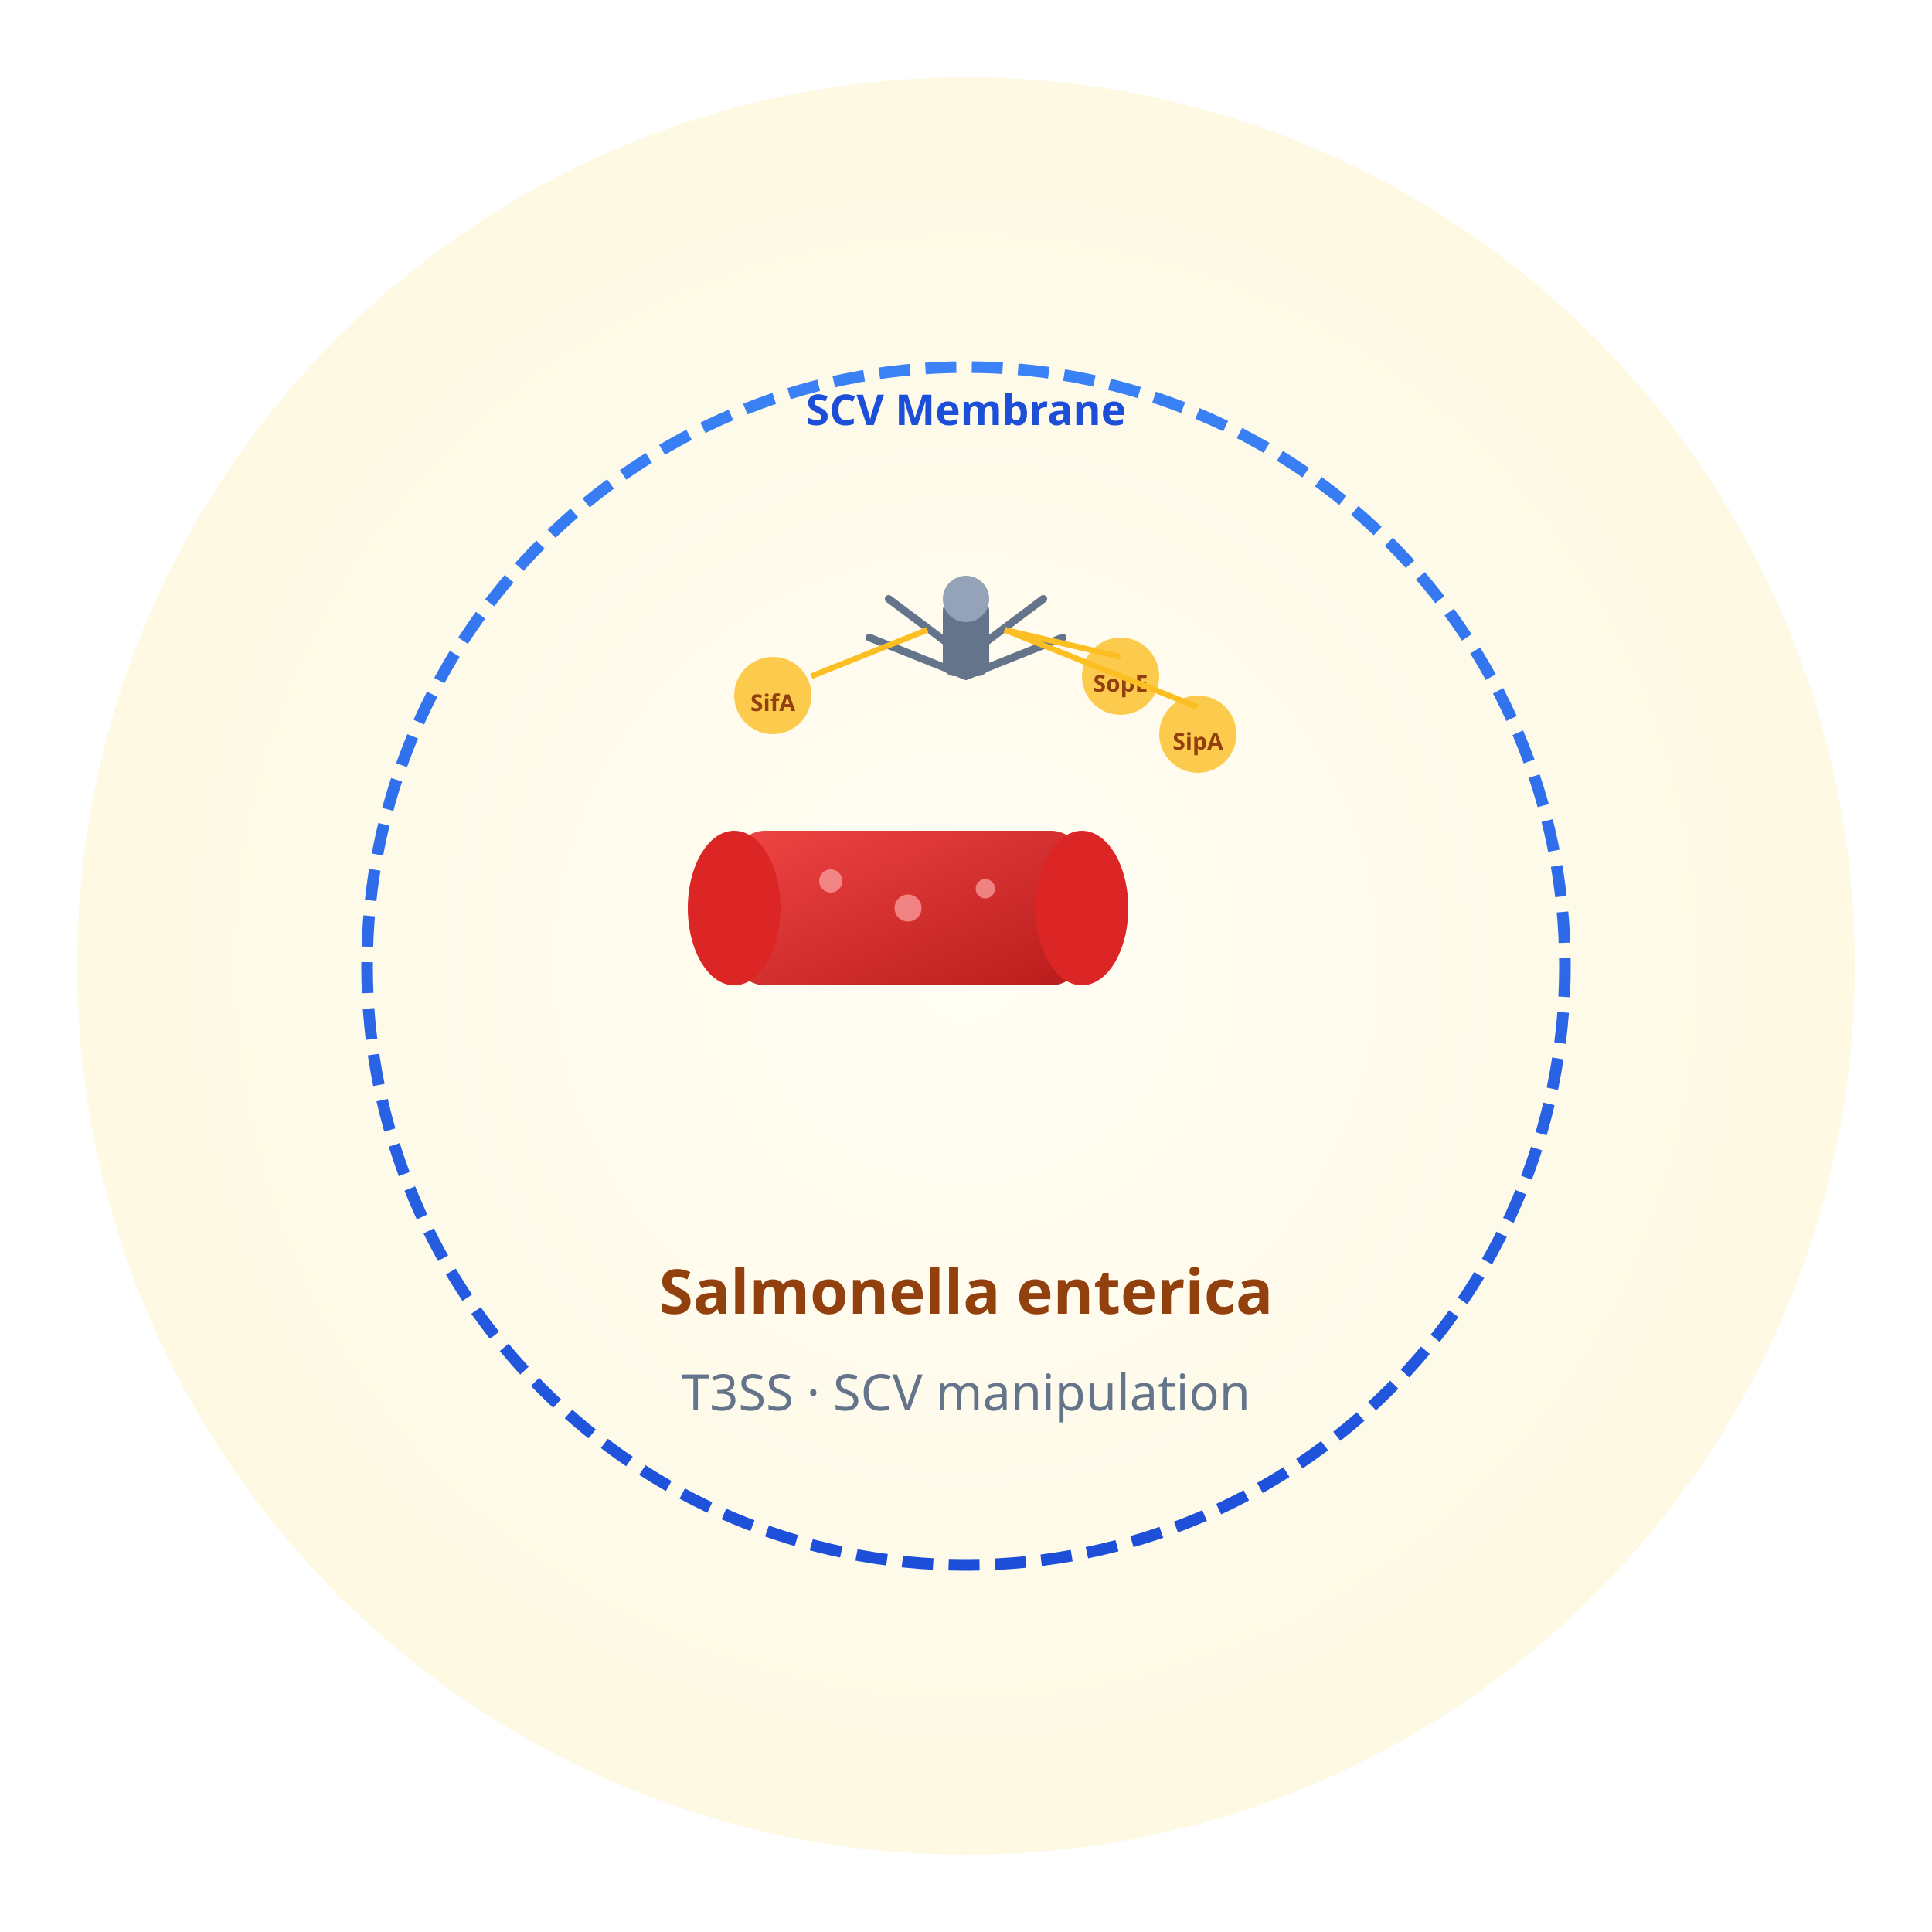
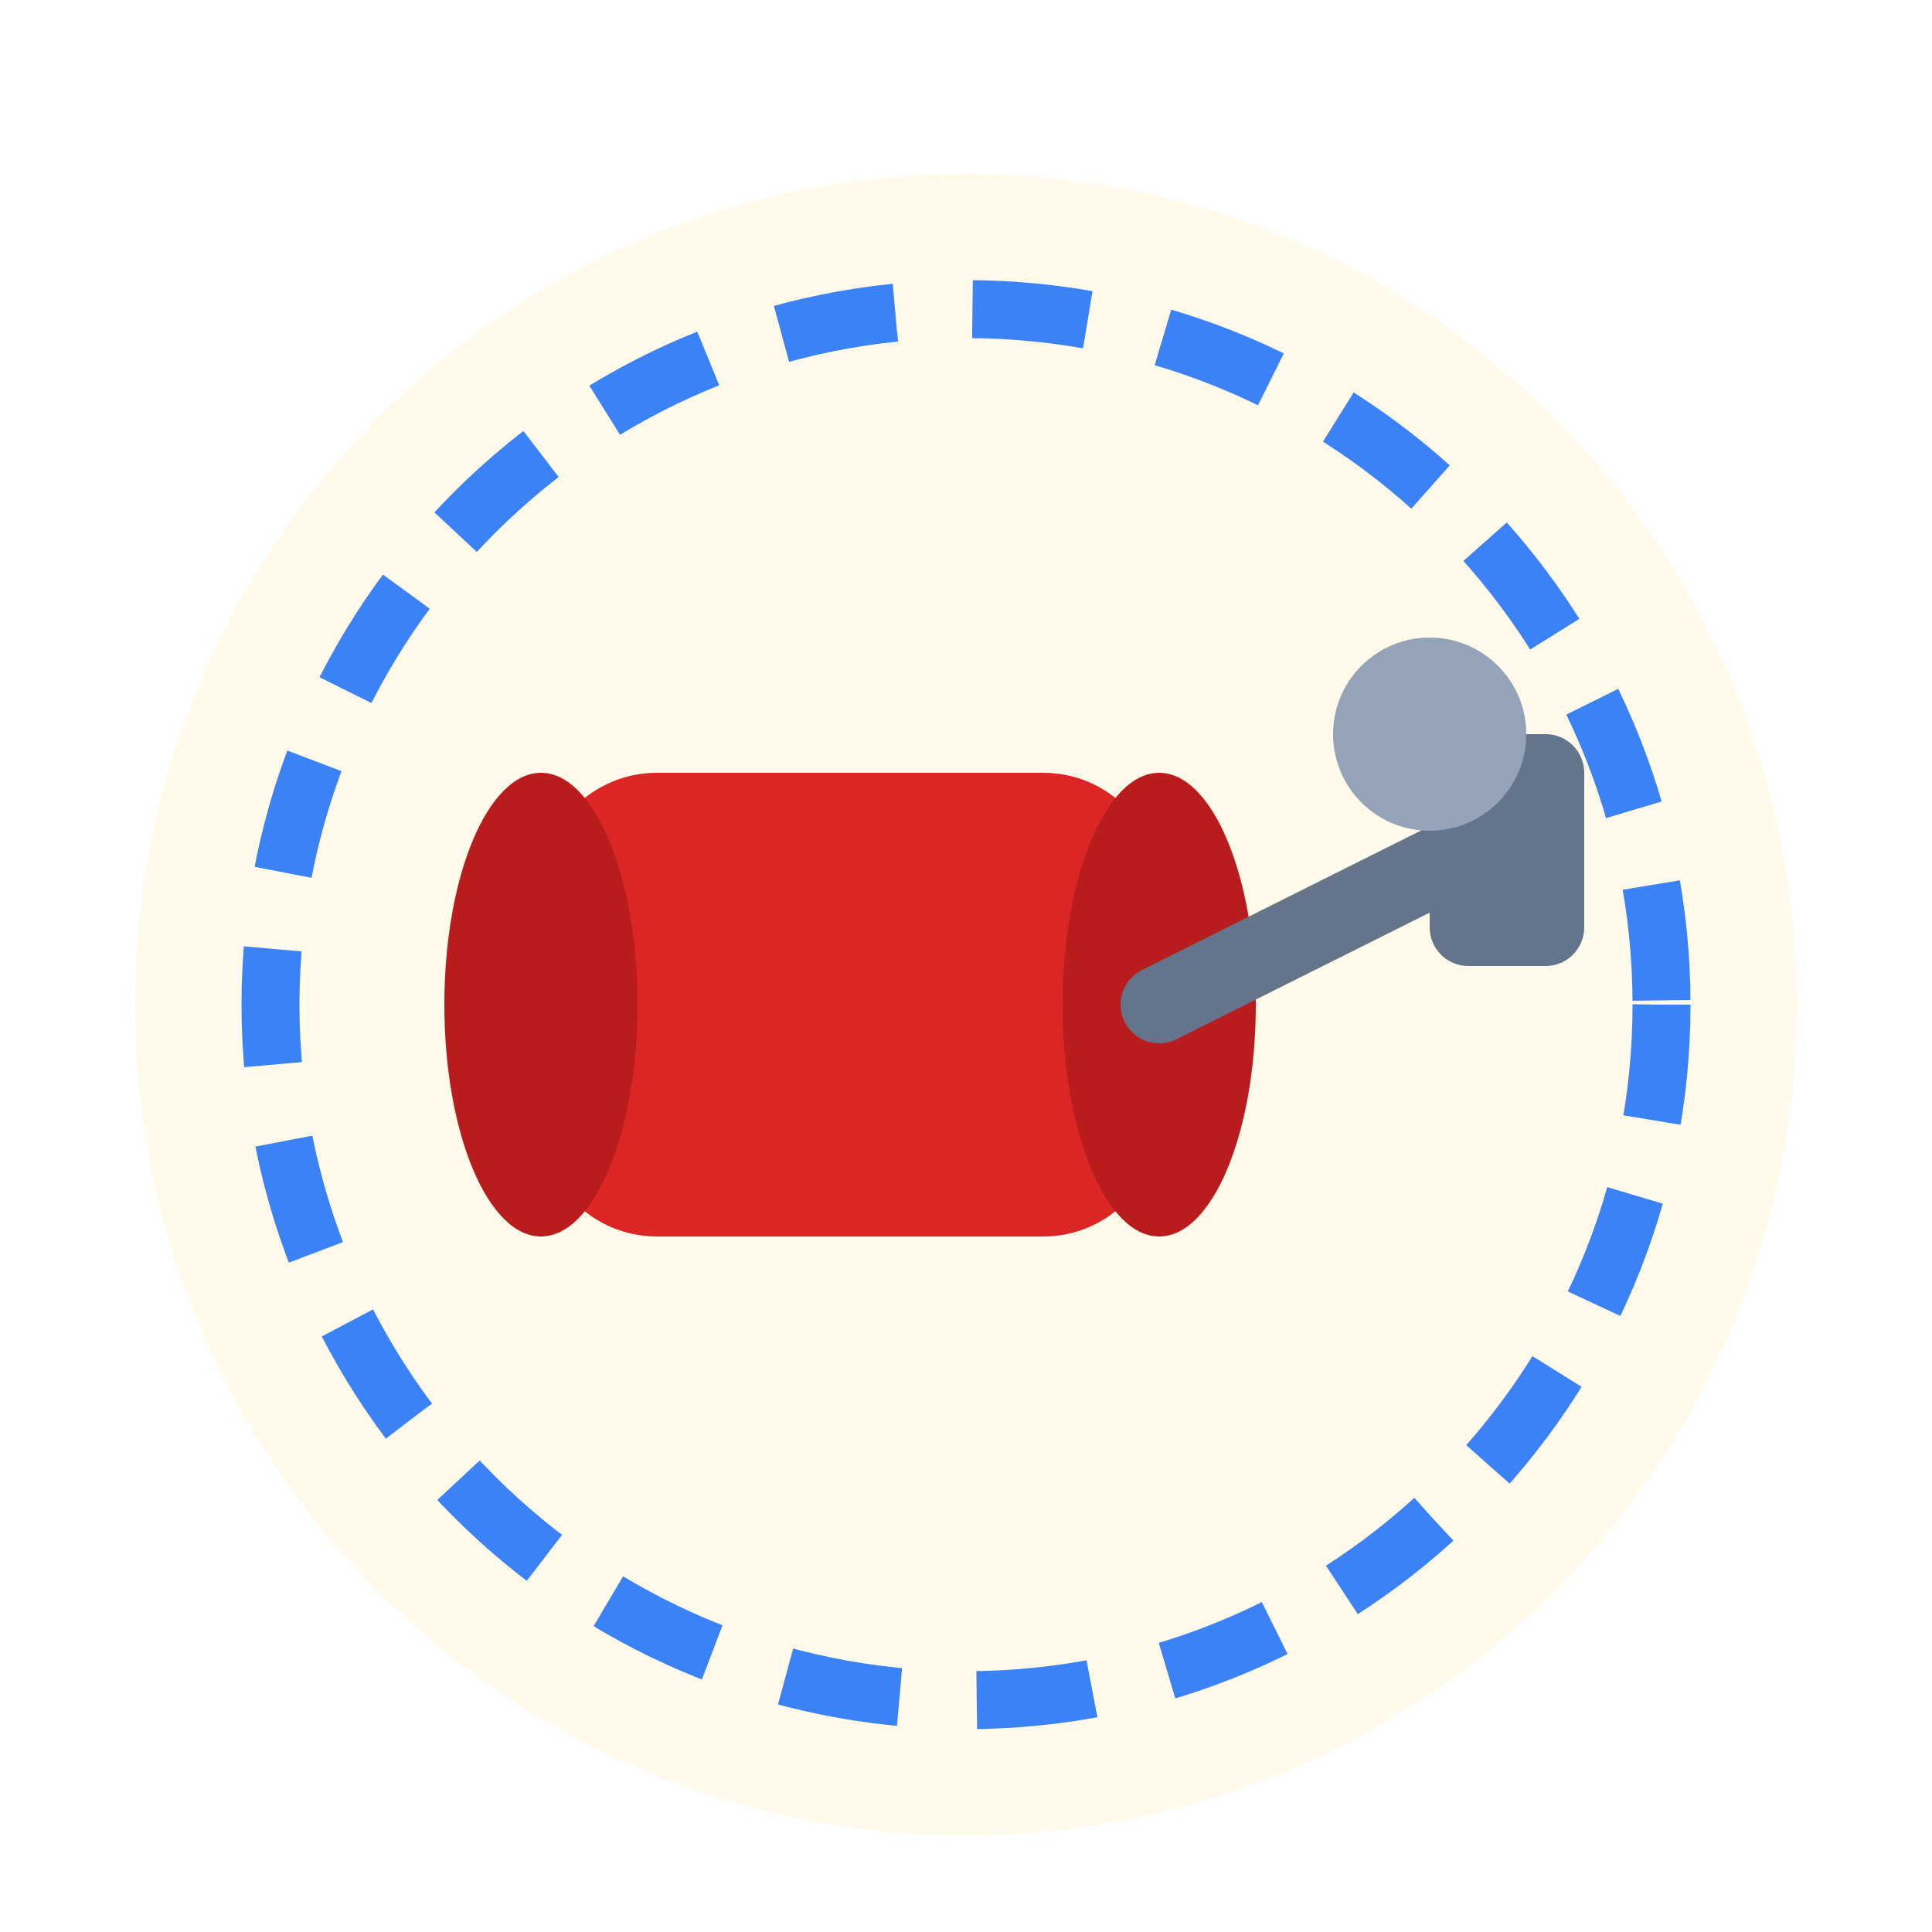
- <svg xmlns="http://www.w3.org/2000/svg" viewBox="0 0 500 500" fill="none">
-   <defs>
-     <radialGradient id="bg6" cx="50%" cy="50%" r="50%">
-       <stop offset="0%" stop-color="#fffbeb" />
-       <stop offset="100%" stop-color="#fef3c7" />
-     </radialGradient>
-     <linearGradient id="scv" x1="0" y1="0" x2="0" y2="1">
-       <stop offset="0%" stop-color="#3b82f6" />
-       <stop offset="100%" stop-color="#1d4ed8" />
-     </linearGradient>
-     <linearGradient id="rod" x1="0" y1="0" x2="1" y2="1">
-       <stop offset="0%" stop-color="#ef4444" />
-       <stop offset="100%" stop-color="#b91c1c" />
-     </linearGradient>
-     <linearGradient id="needle" x1="0" y1="0" x2="0" y2="1">
-       <stop offset="0%" stop-color="#94a3b8" />
-       <stop offset="100%" stop-color="#64748b" />
-     </linearGradient>
-   </defs>
-   <circle cx="250" cy="250" r="230" fill="url(#bg6)" opacity="0.5" />
-   <circle cx="250" cy="250" r="155" fill="none" stroke="url(#scv)" stroke-width="3" stroke-dasharray="8 4" />
-   <text x="250" y="110" text-anchor="middle" font-family="system-ui,sans-serif" font-size="11" font-weight="700" fill="#1d4ed8">SCV Membrane</text>
-   <rect x="190" y="215" width="90" height="40" rx="8" fill="url(#rod)" />
-   <ellipse cx="190" cy="235" rx="12" ry="20" fill="#dc2626" />
-   <ellipse cx="280" cy="235" rx="12" ry="20" fill="#dc2626" />
-   <circle cx="215" cy="228" r="3" fill="#fca5a5" opacity="0.7" />
-   <circle cx="235" cy="235" r="3.5" fill="#fca5a5" opacity="0.7" />
-   <circle cx="255" cy="230" r="2.5" fill="#fca5a5" opacity="0.7" />
-   <line x1="250" y1="215" x2="250" y2="170" stroke="url(#needle)" stroke-width="4" stroke-linecap="round" />
-   <rect x="244" y="155" width="12" height="20" rx="3" fill="#64748b" />
-   <circle cx="250" cy="155" r="6" fill="#94a3b8" />
-   <path d="M250 170 L230 155 M250 170 L270 155 M250 175 L225 165 M250 175 L275 165" stroke="#64748b" stroke-width="2" stroke-linecap="round" />
-   <circle cx="290" cy="175" r="10" fill="#fbbf24" opacity="0.8" />
-   <text x="290" y="179" text-anchor="middle" font-family="system-ui,sans-serif" font-size="6" font-weight="700" fill="#92400e">SopE</text>
-   <circle cx="310" cy="190" r="10" fill="#fbbf24" opacity="0.8" />
-   <text x="310" y="194" text-anchor="middle" font-family="system-ui,sans-serif" font-size="6" font-weight="700" fill="#92400e">SipA</text>
-   <circle cx="200" cy="180" r="10" fill="#fbbf24" opacity="0.8" />
-   <text x="200" y="184" text-anchor="middle" font-family="system-ui,sans-serif" font-size="6" font-weight="700" fill="#92400e">SifA</text>
-   <line x1="260" y1="163" x2="290" y2="170" stroke="#fbbf24" stroke-width="1.5" />
-   <line x1="260" y1="163" x2="310" y2="183" stroke="#fbbf24" stroke-width="1.5" />
-   <line x1="240" y1="163" x2="210" y2="175" stroke="#fbbf24" stroke-width="1.5" />
-   <text x="250" y="340" text-anchor="middle" font-family="system-ui,sans-serif" font-size="16" font-weight="700" fill="#92400e">Salmonella enterica</text>
-   <text x="250" y="365" text-anchor="middle" font-family="system-ui,sans-serif" font-size="13" font-weight="500" fill="#64748b">T3SS · SCV manipulation</text>
+ <svg xmlns="http://www.w3.org/2000/svg" viewBox="0 0 100 100" fill="none">
+   <circle cx="50" cy="52" r="43" fill="#fef3c7" opacity="0.4" />
+   <circle cx="50" cy="52" r="36" stroke="#3b82f6" stroke-width="3" stroke-dasharray="6 4" fill="none" />
+   <rect x="28" y="40" width="32" height="24" rx="6" fill="#dc2626" />
+   <ellipse cx="28" cy="52" rx="5" ry="12" fill="#b91c1c" />
+   <ellipse cx="60" cy="52" rx="5" ry="12" fill="#b91c1c" />
+   <path d="M60 52 L76 44" stroke="#64748b" stroke-width="4" stroke-linecap="round" />
+   <rect x="74" y="38" width="8" height="12" rx="2" fill="#64748b" />
+   <circle cx="74" cy="38" r="5" fill="#94a3b8" />
</svg>
